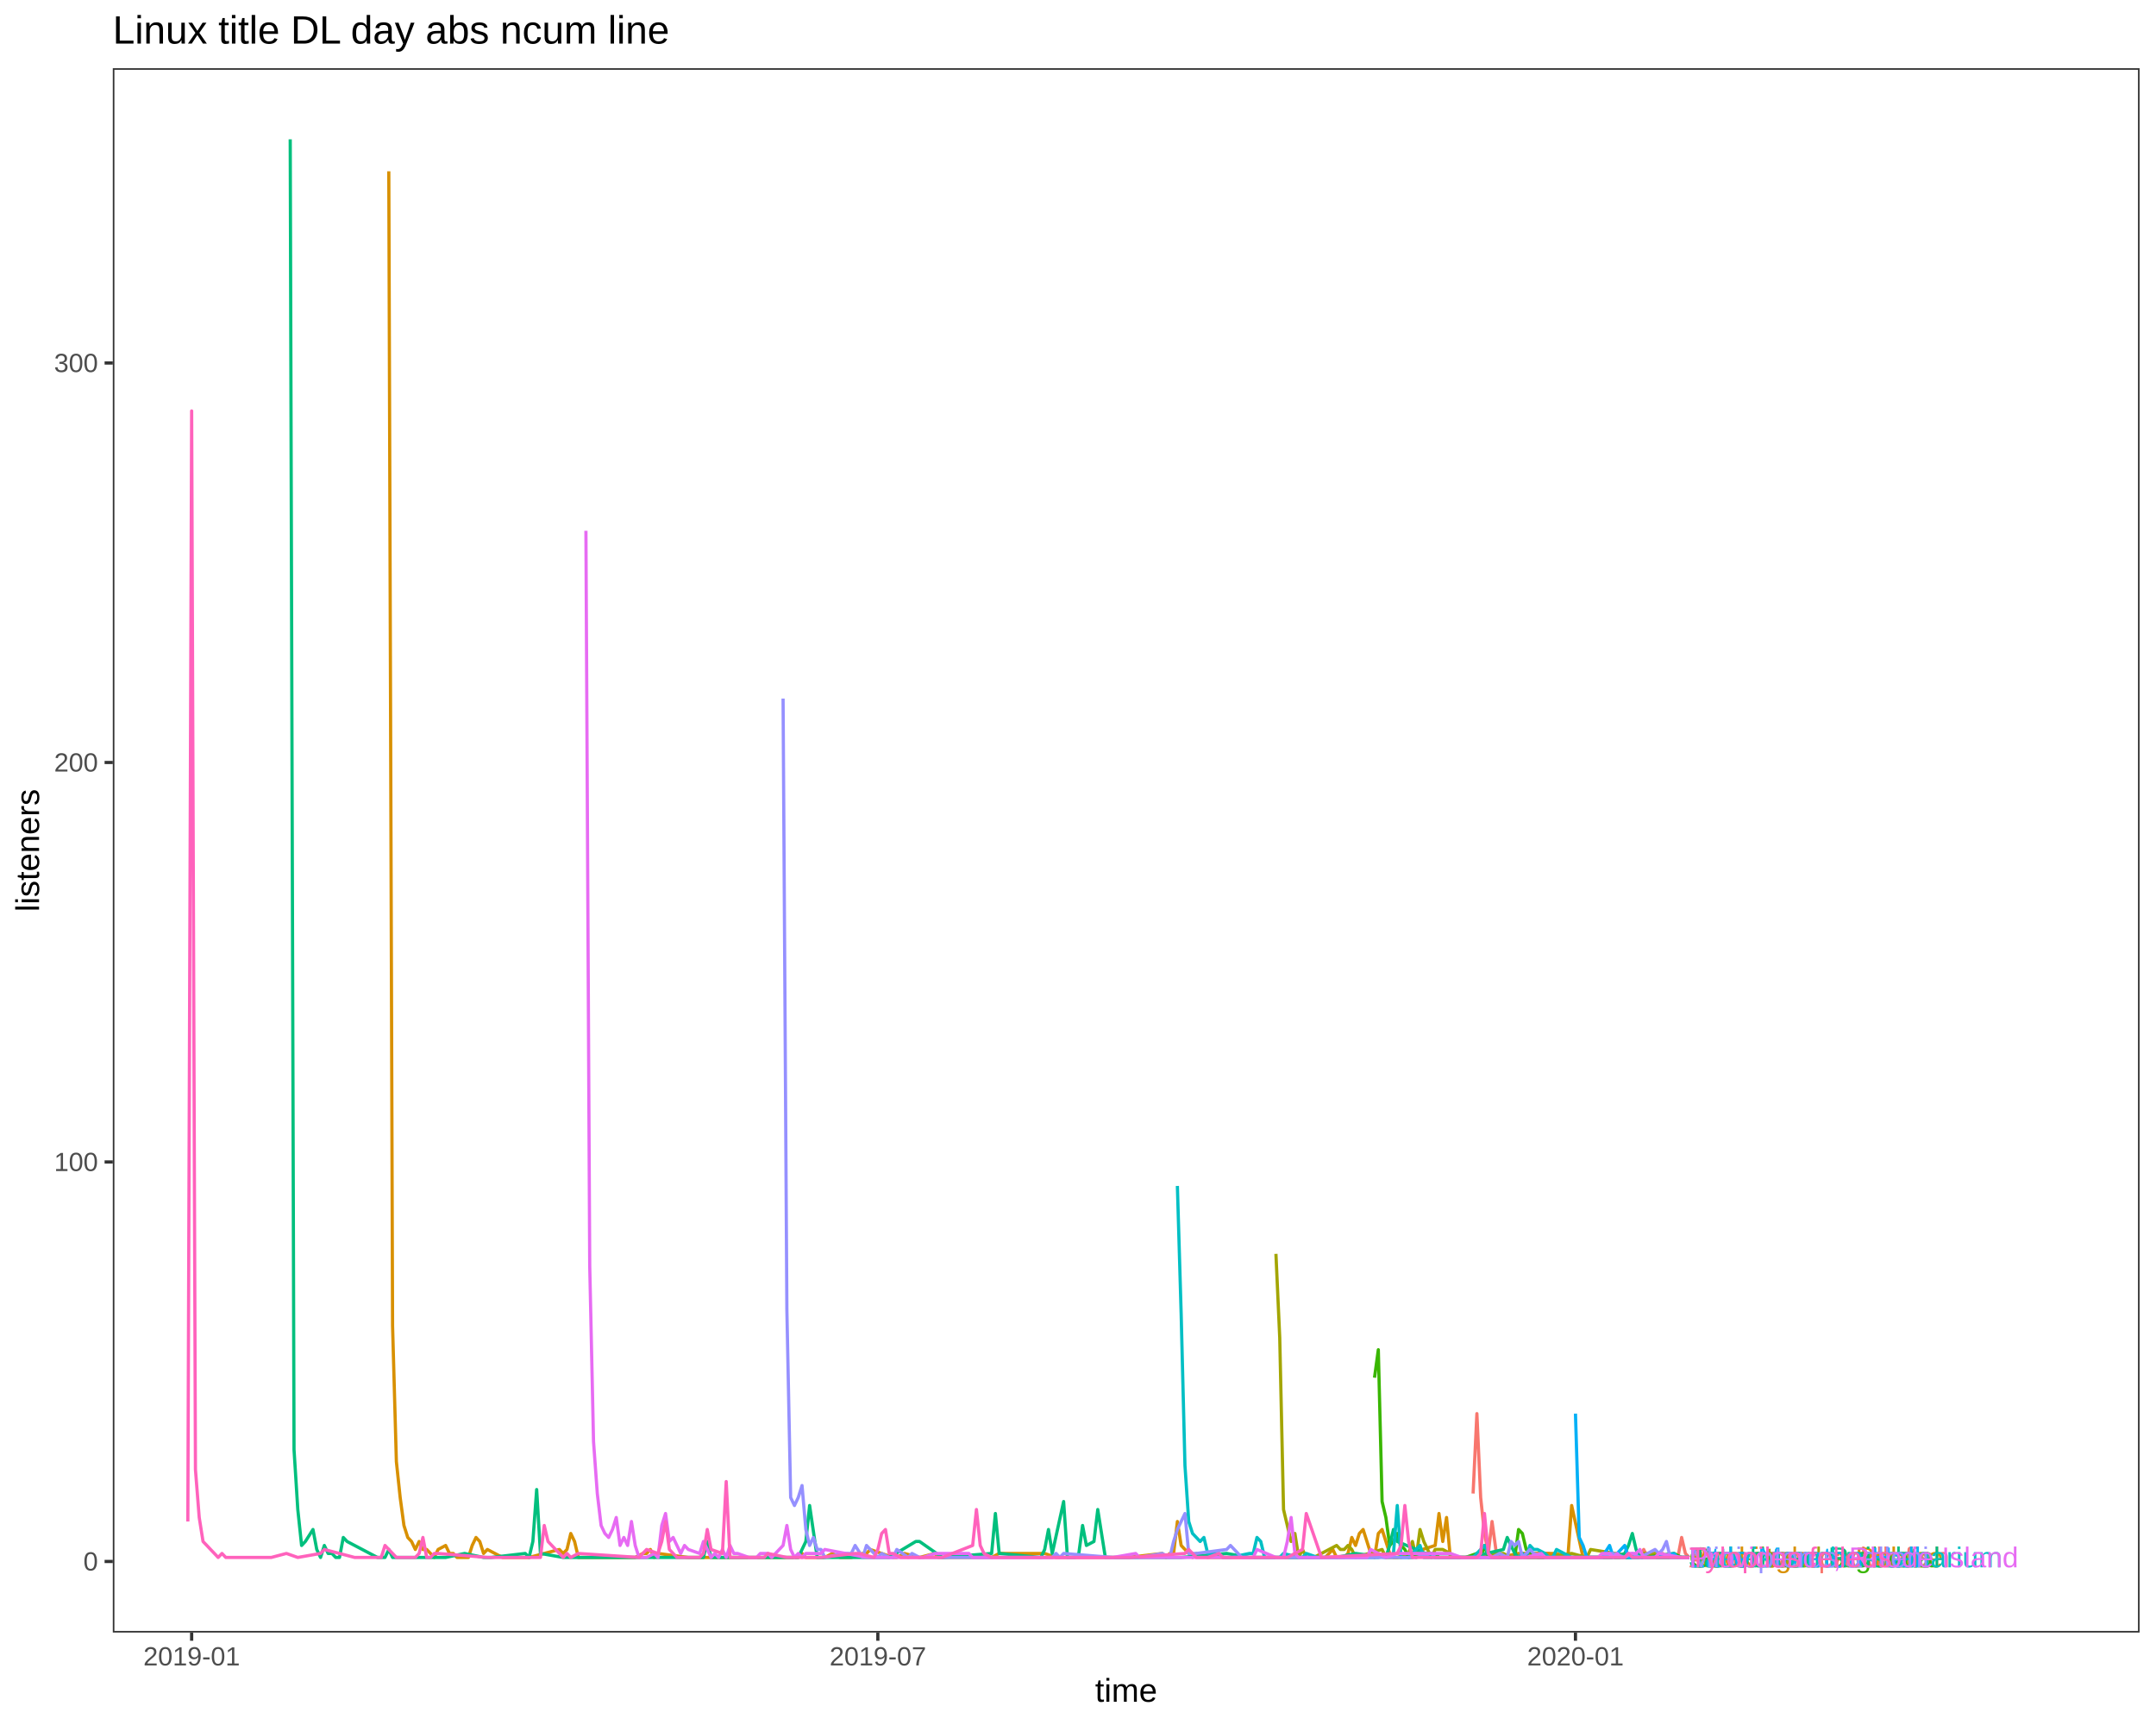
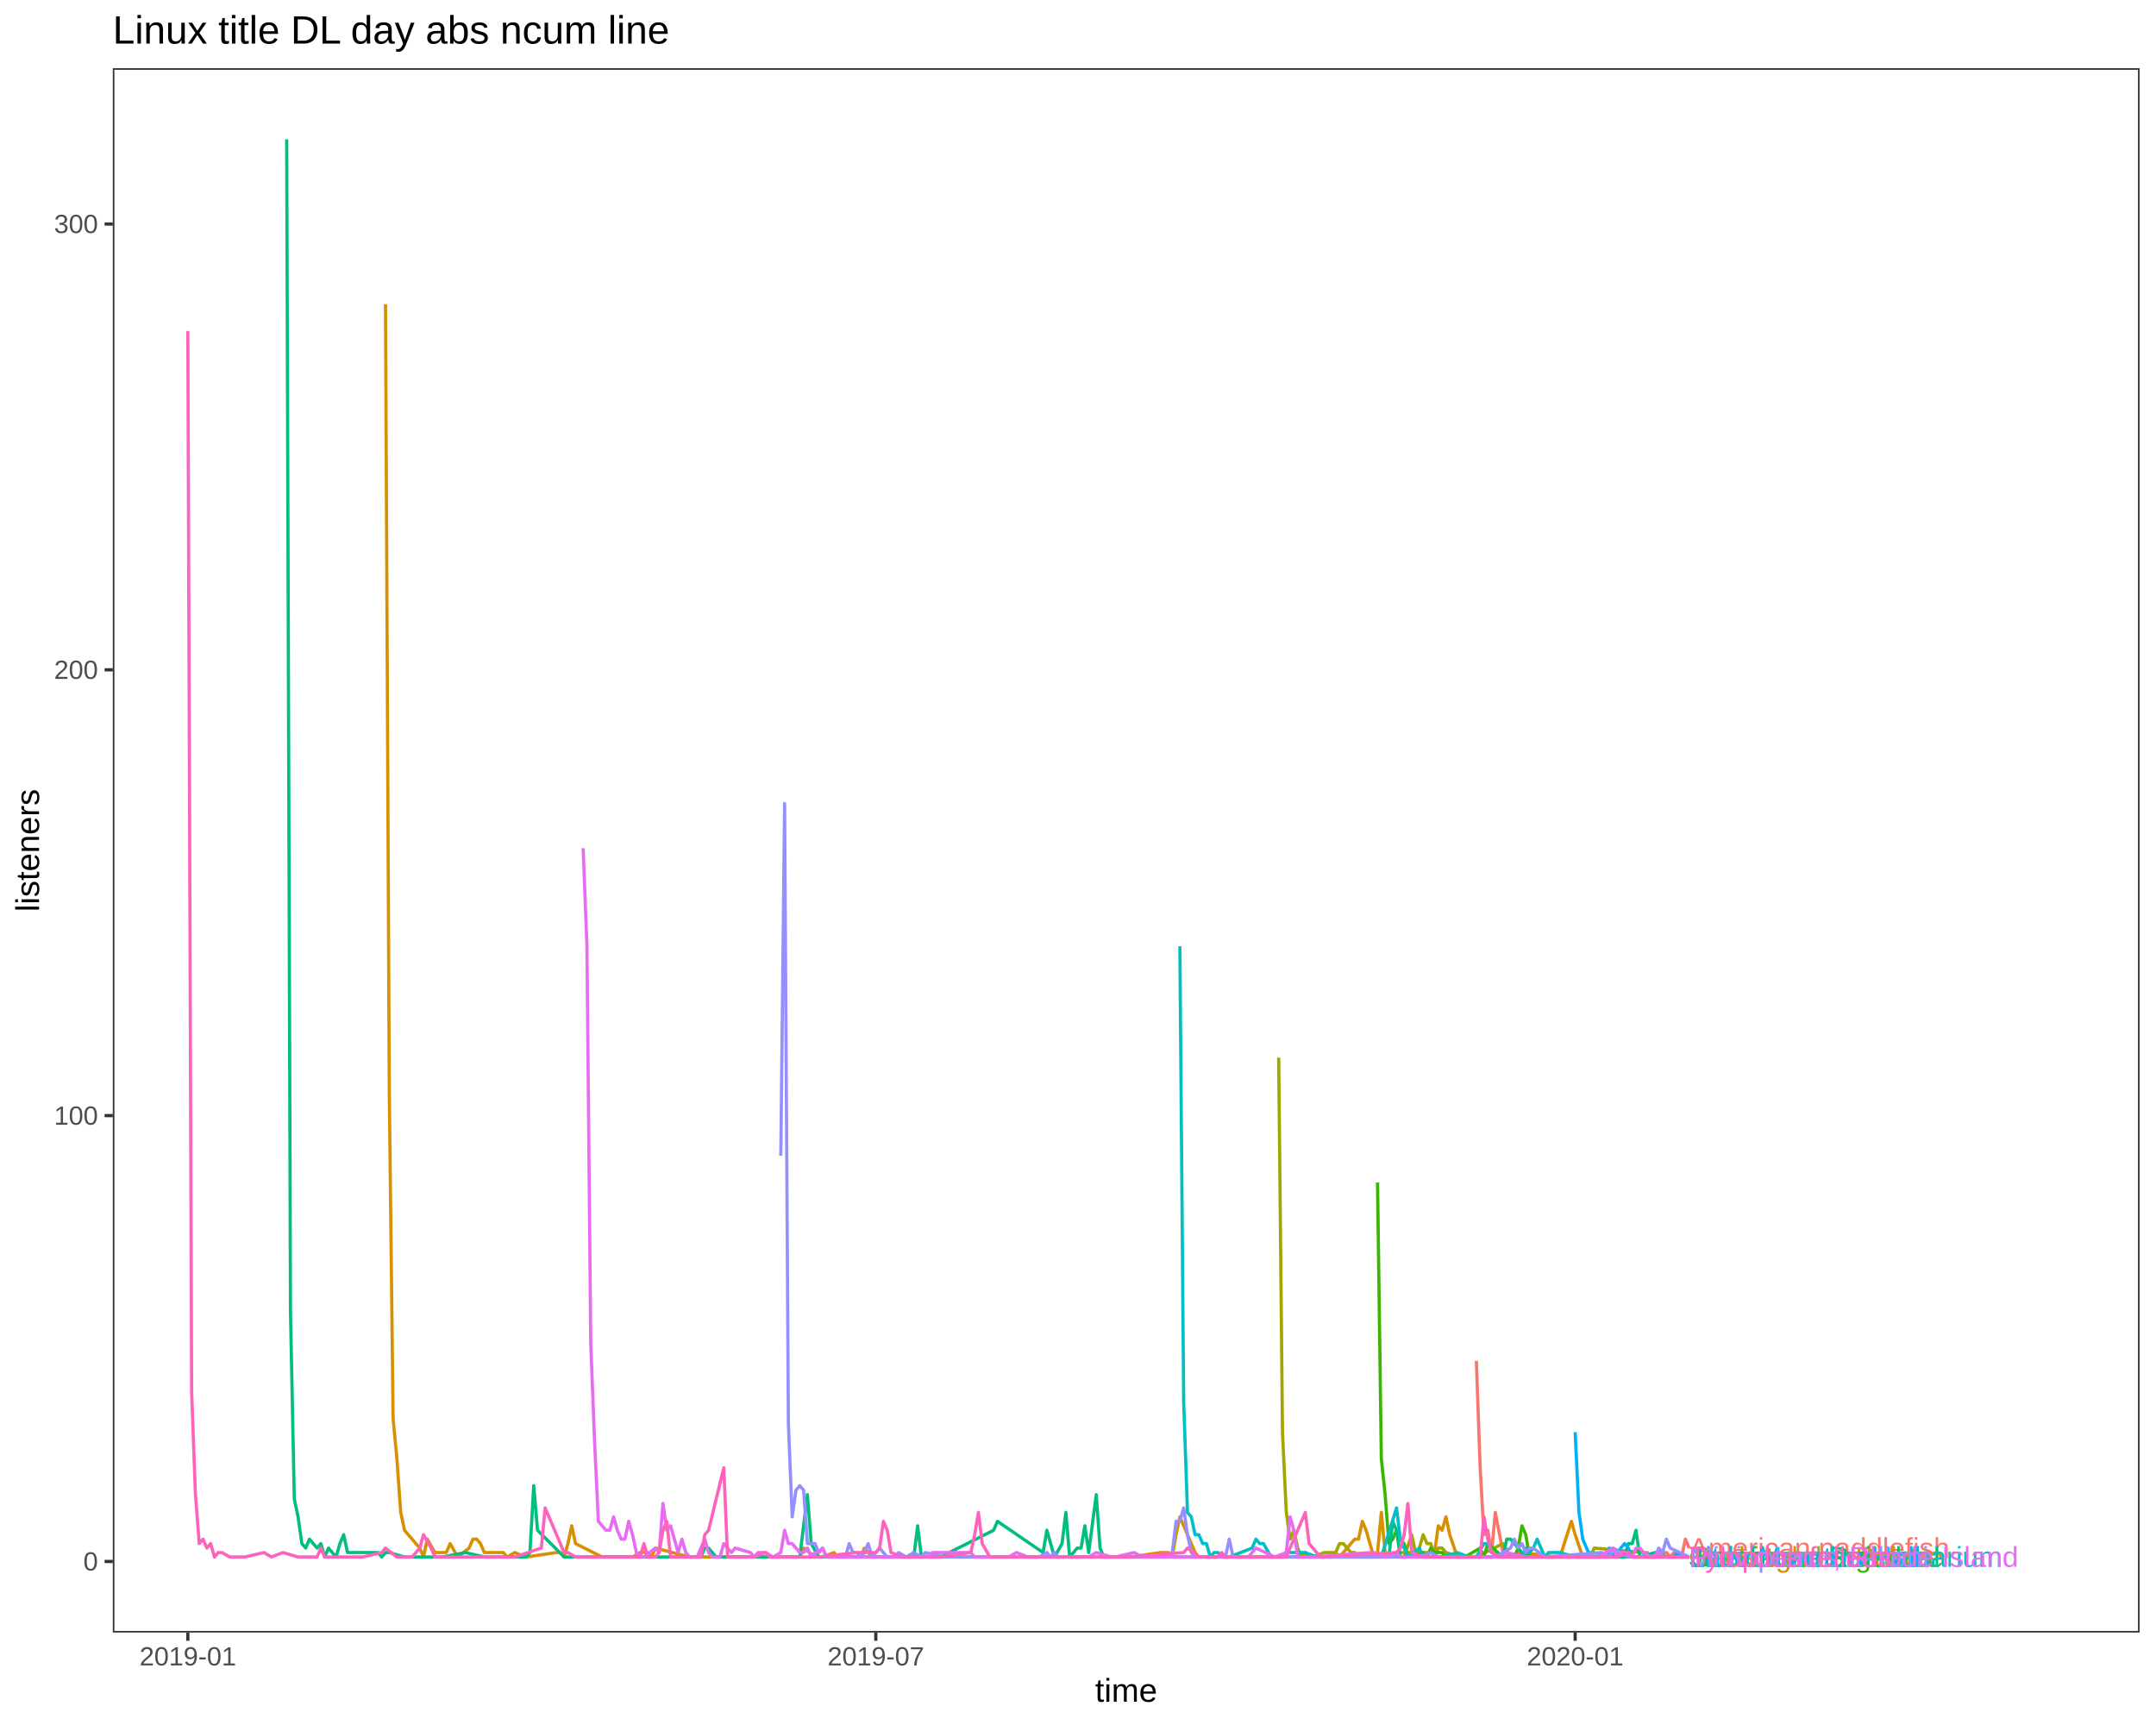
<svg xmlns="http://www.w3.org/2000/svg" viewBox="0 0 720.00 576.00">
  <defs>
    <style type="text/css">
    line, polyline, polygon, path, rect, circle {
      fill: none;
      stroke: #000000;
      stroke-linecap: round;
      stroke-linejoin: round;
      stroke-miterlimit: 10.00;
    }
  </style>
  </defs>
  <rect width="100%" height="100%" style="stroke: none; fill: #FFFFFF;" />
  <rect x="0.00" y="0.00" width="720.00" height="576.00" style="stroke-width: 1.07; stroke: #FFFFFF; fill: #FFFFFF;" />
  <defs>
    <clipPath id="cpMzcuNjd8NzE0LjUyfDU0NS4xM3wyMi43Nw==">
      <rect x="37.67" y="22.77" width="676.85" height="522.36" />
    </clipPath>
  </defs>
  <rect x="37.67" y="22.77" width="676.85" height="522.36" style="stroke-width: 1.07; stroke: none; fill: #FFFFFF;" clip-path="url(#cpMzcuNjd8NzE0LjUyfDU0NS4xM3wyMi43Nw==)" />
-   <polyline points="491.94,498.71 493.21,472.03 494.47,500.04 495.74,512.05 497.01,518.72 498.27,508.05 499.54,517.39 500.80,520.05 502.07,520.05 503.34,520.05 504.60,520.05 507.13,520.05 508.40,518.72 517.26,518.72 518.53,520.05 527.39,520.05 531.19,520.05 533.72,520.05 538.79,520.05 541.32,520.05 542.58,520.05 546.38,518.72 547.65,520.05 548.92,517.39 550.18,520.05 551.45,520.05 552.71,518.72 553.98,518.72 555.25,518.72 556.51,520.05 557.78,520.05 559.04,518.72 560.31,520.05 561.58,513.38 562.84,518.72 564.11,520.05 " style="stroke-width: 1.07; stroke: #F8766D; stroke-linecap: butt;" clip-path="url(#cpMzcuNjd8NzE0LjUyfDU0NS4xM3wyMi43Nw==)" />
-   <polyline points="129.84,57.19 131.10,442.69 132.37,488.04 133.64,500.04 134.90,509.38 136.17,513.38 137.43,514.72 138.70,517.39 139.97,514.72 141.23,517.39 142.50,517.39 143.77,518.72 145.03,520.05 146.30,517.39 148.83,516.05 150.10,518.72 151.36,518.72 152.63,520.05 156.43,520.05 157.69,516.05 158.96,513.38 160.22,514.72 161.49,518.72 162.76,517.39 167.82,520.05 169.09,520.05 170.35,520.05 171.62,520.05 172.89,520.05 176.68,520.05 186.81,517.39 188.08,518.72 189.34,517.39 190.61,512.05 191.88,514.72 193.14,520.05 200.74,520.05 202.01,520.05 212.13,520.05 214.67,518.72 215.93,518.72 217.20,517.39 218.46,520.05 219.73,518.72 229.86,520.05 241.25,520.05 243.79,520.05 248.85,520.05 250.12,520.05 253.92,520.05 258.98,520.05 260.25,520.05 266.58,520.05 267.84,518.72 269.11,520.05 271.64,520.05 275.44,520.05 277.97,518.72 280.50,520.05 283.04,520.05 284.30,520.05 288.10,518.72 289.37,518.72 290.63,517.39 298.23,520.05 299.49,520.05 302.03,518.72 307.09,520.05 312.16,518.72 313.42,520.05 314.69,520.05 321.02,520.05 326.08,520.05 327.35,520.05 331.15,520.05 333.68,518.72 348.87,518.72 352.67,520.05 355.20,520.05 357.74,520.05 359.00,520.05 367.86,520.05 369.13,520.05 376.73,520.05 388.12,518.72 389.39,520.05 390.65,518.72 391.92,518.72 393.19,508.05 394.45,516.05 398.25,520.05 399.52,518.72 403.31,520.05 407.11,520.05 414.71,520.05 424.84,520.05 427.37,520.05 436.23,520.05 442.56,520.05 445.10,517.39 446.36,520.05 447.63,520.05 448.89,520.05 450.16,518.72 451.43,513.38 452.69,516.05 453.96,512.05 455.22,510.72 456.49,514.72 457.76,518.72 459.02,520.05 460.29,512.05 461.55,510.72 464.09,518.72 465.35,520.05 466.62,520.05 479.28,516.05 480.55,505.38 481.81,514.72 483.08,506.71 484.34,520.05 486.88,520.05 495.74,520.05 500.80,520.05 507.13,518.72 519.80,518.72 523.59,520.05 524.86,502.71 528.66,520.05 532.46,520.05 541.32,520.05 542.58,520.05 543.85,520.05 548.92,520.05 552.71,520.05 559.04,520.05 564.11,520.05 " style="stroke-width: 1.07; stroke: #D89000; stroke-linecap: butt;" clip-path="url(#cpMzcuNjd8NzE0LjUyfDU0NS4xM3wyMi43Nw==)" />
-   <polyline points="426.10,418.68 427.37,446.69 428.64,504.05 429.90,509.38 431.17,514.72 432.43,512.05 433.70,520.05 434.97,517.39 436.23,520.05 438.77,520.05 441.30,518.72 446.36,516.05 447.63,517.39 448.89,517.39 450.16,516.05 451.43,517.39 452.69,520.05 461.55,517.39 462.82,520.05 466.62,520.05 467.89,520.05 470.42,518.72 471.68,514.72 472.95,520.05 474.22,510.72 475.48,514.72 476.75,517.39 478.01,520.05 479.28,517.39 480.55,517.39 481.81,517.39 486.88,520.05 490.68,520.05 491.94,520.05 500.80,518.72 502.07,518.72 504.60,520.05 509.67,520.05 516.00,520.05 524.86,518.72 529.92,520.05 531.19,517.39 547.65,520.05 548.92,518.72 552.71,518.72 553.98,520.05 555.25,520.05 557.78,520.05 560.31,520.05 561.58,520.05 564.11,520.05 " style="stroke-width: 1.07; stroke: #A3A500; stroke-linecap: butt;" clip-path="url(#cpMzcuNjd8NzE0LjUyfDU0NS4xM3wyMi43Nw==)" />
-   <polyline points="459.02,460.03 460.29,450.69 461.55,501.38 462.82,506.71 464.09,516.05 465.35,514.72 466.62,512.05 467.89,516.05 469.15,517.39 470.42,520.05 471.68,520.05 474.22,518.72 476.75,518.72 478.01,518.72 479.28,518.72 480.55,520.05 481.81,520.05 483.08,520.05 485.61,520.05 489.41,520.05 493.21,518.72 494.47,520.05 495.74,516.05 497.01,520.05 502.07,520.05 505.87,520.05 507.13,510.72 508.40,512.05 509.67,517.39 513.46,520.05 528.66,520.05 538.79,520.05 545.12,520.05 548.92,520.05 559.04,518.72 561.58,520.05 564.11,520.05 " style="stroke-width: 1.07; stroke: #39B600; stroke-linecap: butt;" clip-path="url(#cpMzcuNjd8NzE0LjUyfDU0NS4xM3wyMi43Nw==)" />
-   <polyline points="96.92,46.52 98.19,484.04 99.45,504.05 100.72,516.05 101.98,514.72 104.52,510.72 105.78,517.39 107.05,520.05 108.31,516.05 109.58,518.72 110.85,518.72 112.11,520.05 113.38,520.05 114.64,513.38 115.91,514.72 126.04,520.05 127.31,520.05 128.57,520.05 129.84,517.39 131.10,520.05 136.17,520.05 141.23,520.05 148.83,520.05 155.16,518.72 161.49,520.05 164.02,520.05 175.42,518.72 176.68,520.05 177.95,514.72 179.22,497.38 180.48,518.72 188.08,520.05 190.61,520.05 204.54,520.05 207.07,520.05 217.20,520.05 224.80,520.05 229.86,520.05 231.13,520.05 234.92,520.05 236.19,514.72 237.46,520.05 239.99,520.05 241.25,520.05 245.05,520.05 247.58,520.05 250.12,520.05 252.65,520.05 264.04,520.05 266.58,520.05 269.11,514.72 270.37,502.71 272.91,520.05 277.97,520.05 296.96,520.05 305.83,514.72 307.09,514.72 314.69,520.05 331.15,518.72 332.41,505.38 333.68,518.72 347.61,520.05 348.87,517.39 350.14,510.72 351.40,518.72 355.20,501.38 356.47,520.05 359.00,520.05 360.27,518.72 361.53,509.38 362.80,516.05 365.33,514.72 366.60,504.05 369.13,520.05 377.99,520.05 379.26,520.05 383.06,520.05 390.65,520.05 394.45,520.05 409.64,518.72 417.24,520.05 424.84,520.05 426.10,520.05 446.36,520.05 452.69,518.72 462.82,520.05 464.09,516.05 465.35,510.72 466.62,514.72 479.28,520.05 484.34,520.05 486.88,520.05 490.68,520.05 502.07,517.39 503.34,513.38 504.60,516.05 505.87,518.72 507.13,520.05 508.40,520.05 510.93,520.05 512.20,520.05 527.39,520.05 538.79,520.05 542.58,518.72 543.85,516.05 545.12,512.05 546.38,517.39 547.65,520.05 551.45,520.05 552.71,520.05 555.25,520.05 556.51,520.05 564.11,520.05 " style="stroke-width: 1.07; stroke: #00BF7D; stroke-linecap: butt;" clip-path="url(#cpMzcuNjd8NzE0LjUyfDU0NS4xM3wyMi43Nw==)" />
-   <polyline points="393.19,396.00 394.45,438.68 395.72,489.37 396.98,508.05 398.25,512.05 399.52,513.38 400.78,514.72 402.05,513.38 403.31,518.72 404.58,518.72 407.11,518.72 408.38,520.05 410.91,520.05 417.24,518.72 418.51,518.72 419.77,513.38 421.04,514.72 422.31,520.05 424.84,520.05 426.10,520.05 427.37,520.05 428.64,518.72 433.70,520.05 434.97,520.05 436.23,518.72 440.03,520.05 446.36,520.05 448.89,520.05 453.96,520.05 457.76,520.05 460.29,520.05 465.35,518.72 466.62,502.71 467.89,520.05 470.42,520.05 474.22,516.05 475.48,520.05 480.55,520.05 485.61,520.05 486.88,520.05 489.41,520.05 491.94,520.05 494.47,517.39 495.74,516.05 497.01,518.72 498.27,520.05 502.07,520.05 504.60,520.05 507.13,520.05 508.40,518.72 509.67,520.05 510.93,516.05 512.20,517.39 513.46,517.39 516.00,518.72 517.26,520.05 518.53,520.05 519.80,517.39 524.86,520.05 528.66,520.05 529.92,520.05 531.19,520.05 545.12,520.05 555.25,520.05 564.11,520.05 " style="stroke-width: 1.07; stroke: #00BFC4; stroke-linecap: butt;" clip-path="url(#cpMzcuNjd8NzE0LjUyfDU0NS4xM3wyMi43Nw==)" />
-   <polyline points="526.13,472.03 527.39,513.38 528.66,516.05 529.92,520.05 531.19,520.05 534.99,520.05 537.52,516.05 538.79,520.05 540.05,518.72 541.32,517.39 542.58,516.05 543.85,520.05 545.12,520.05 546.38,520.05 551.45,520.05 559.04,518.72 560.31,520.05 561.58,520.05 564.11,520.05 " style="stroke-width: 1.07; stroke: #00B0F6; stroke-linecap: butt;" clip-path="url(#cpMzcuNjd8NzE0LjUyfDU0NS4xM3wyMi43Nw==)" />
-   <polyline points="261.51,233.26 262.78,437.35 264.04,500.04 265.31,502.71 266.58,500.04 267.84,496.04 269.11,510.72 270.37,516.05 271.64,513.38 272.91,517.39 274.17,517.39 275.44,520.05 281.77,518.72 283.04,518.72 284.30,518.72 285.57,516.05 288.10,520.05 289.37,516.05 290.63,517.39 293.16,520.05 294.43,518.72 296.96,520.05 298.23,520.05 299.49,517.39 303.29,520.05 304.56,518.72 307.09,520.05 308.36,520.05 309.62,520.05 315.95,520.05 318.49,520.05 319.75,520.05 323.55,520.05 326.08,520.05 336.21,520.05 338.74,520.05 345.07,520.05 346.34,520.05 348.87,520.05 350.14,520.05 351.40,520.05 352.67,518.72 353.94,520.05 355.20,518.72 371.66,520.05 376.73,520.05 380.52,520.05 388.12,518.72 390.65,520.05 391.92,514.72 393.19,510.72 394.45,508.05 395.72,505.38 396.98,518.72 398.25,518.72 399.52,518.72 409.64,517.39 410.91,516.05 414.71,520.05 417.24,520.05 423.57,520.05 424.84,520.05 426.10,520.05 427.37,520.05 437.50,520.05 438.77,520.05 441.30,520.05 442.56,520.05 446.36,520.05 455.22,520.05 466.62,520.05 472.95,520.05 478.01,518.72 479.28,520.05 484.34,520.05 486.88,520.05 495.74,520.05 498.27,520.05 500.80,518.72 503.34,520.05 504.60,514.72 505.87,516.05 507.13,514.72 508.40,520.05 509.67,518.72 510.93,517.39 512.20,518.72 516.00,520.05 533.72,520.05 534.99,520.05 537.52,518.72 538.79,518.72 542.58,520.05 545.12,518.72 547.65,520.05 552.71,517.39 553.98,518.72 555.25,517.39 556.51,514.72 557.78,520.05 564.11,520.05 " style="stroke-width: 1.07; stroke: #9590FF; stroke-linecap: butt;" clip-path="url(#cpMzcuNjd8NzE0LjUyfDU0NS4xM3wyMi43Nw==)" />
-   <polyline points="195.67,177.24 196.94,422.68 198.21,481.37 199.47,498.71 200.74,509.38 202.01,512.05 203.27,513.38 204.54,510.72 205.80,506.71 207.07,516.05 208.34,513.38 209.60,516.05 210.87,508.05 212.13,516.05 213.40,520.05 214.67,520.05 215.93,520.05 218.46,518.72 219.73,520.05 221.00,509.38 222.26,505.38 223.53,514.72 224.80,513.38 226.06,516.05 227.33,518.72 228.59,516.05 229.86,517.39 233.66,518.72 234.92,514.72 236.19,517.39 237.46,520.05 238.72,518.72 239.99,520.05 241.25,517.39 242.52,520.05 243.79,516.05 245.05,518.72 246.32,518.72 250.12,520.05 251.38,520.05 252.65,520.05 253.92,518.72 256.45,518.72 257.71,520.05 261.51,516.05 262.78,509.38 264.04,517.39 265.31,520.05 266.58,518.72 267.84,520.05 269.11,518.72 270.37,518.72 271.64,518.72 272.91,518.72 274.17,518.72 275.44,517.39 289.37,520.05 303.29,520.05 307.09,520.05 308.36,520.05 312.16,518.72 323.55,518.72 324.82,520.05 336.21,520.05 338.74,520.05 340.01,520.05 342.54,520.05 347.61,520.05 351.40,520.05 353.94,520.05 364.07,520.05 365.33,520.05 366.60,520.05 370.40,520.05 371.66,520.05 379.26,518.72 380.52,520.05 383.06,520.05 389.39,520.05 393.19,520.05 396.98,520.05 402.05,520.05 405.85,520.05 412.18,520.05 415.98,520.05 417.24,520.05 418.51,520.05 419.77,517.39 426.10,520.05 428.64,520.05 429.90,514.72 431.17,506.71 432.43,518.72 433.70,520.05 434.97,520.05 438.77,520.05 456.49,520.05 457.76,517.39 462.82,520.05 466.62,518.72 467.89,518.72 484.34,518.72 488.14,520.05 497.01,520.05 500.80,520.05 502.07,520.05 503.34,520.05 509.67,520.05 514.73,518.72 516.00,520.05 521.06,520.05 533.72,520.05 534.99,518.72 537.52,518.72 538.79,520.05 540.05,518.72 541.32,520.05 542.58,520.05 543.85,518.72 545.12,518.72 546.38,518.72 547.65,517.39 548.92,520.05 550.18,520.05 552.71,520.05 553.98,518.72 561.58,520.05 562.84,520.05 564.11,520.05 " style="stroke-width: 1.07; stroke: #E76BF3; stroke-linecap: butt;" clip-path="url(#cpMzcuNjd8NzE0LjUyfDU0NS4xM3wyMi43Nw==)" />
-   <polyline points="62.73,508.05 64.00,137.22 65.27,490.71 66.53,506.71 67.80,514.72 69.07,516.05 70.33,517.39 71.60,518.72 72.86,520.05 74.13,518.72 75.40,520.05 76.66,520.05 79.19,520.05 80.46,520.05 81.73,520.05 88.06,520.05 89.32,520.05 90.59,520.05 95.65,518.72 99.45,520.05 107.05,518.72 108.31,517.39 118.44,520.05 120.98,520.05 127.31,520.05 128.57,516.05 132.37,520.05 134.90,520.05 138.70,520.05 139.97,518.72 141.23,513.38 142.50,520.05 143.77,520.05 145.03,518.72 146.30,518.72 162.76,520.05 167.82,520.05 172.89,520.05 180.48,520.05 181.75,509.38 183.01,514.72 188.08,520.05 189.34,518.72 190.61,520.05 193.14,518.72 213.40,520.05 214.67,518.72 215.93,517.39 219.73,518.72 221.00,514.72 222.26,508.05 223.53,517.39 226.06,520.05 229.86,520.05 231.13,520.05 233.66,520.05 234.92,518.72 236.19,510.72 237.46,517.39 241.25,518.72 242.52,494.71 243.79,520.05 248.85,520.05 251.38,520.05 255.18,520.05 256.45,518.72 262.78,520.05 265.31,520.05 266.58,520.05 270.37,520.05 274.17,520.05 285.57,518.72 286.83,518.72 291.90,520.05 293.16,517.39 294.43,512.05 295.70,510.72 296.96,518.72 298.23,518.72 300.76,520.05 310.89,520.05 314.69,520.05 324.82,516.05 326.08,504.05 327.35,516.05 328.61,518.72 331.15,520.05 333.68,520.05 340.01,520.05 343.81,520.05 377.99,520.05 395.72,518.72 396.98,517.39 399.52,520.05 400.78,520.05 403.31,520.05 407.11,518.72 408.38,520.05 409.64,520.05 419.77,520.05 421.04,520.05 422.31,520.05 429.90,520.05 434.97,517.39 436.23,505.38 441.30,520.05 466.62,518.72 467.89,516.05 469.15,502.71 470.42,514.72 471.68,520.05 474.22,520.05 476.75,520.05 479.28,520.05 481.81,520.05 483.08,520.05 488.14,520.05 493.21,520.05 494.47,518.72 495.74,505.38 497.01,518.72 498.27,520.05 500.80,520.05 504.60,520.05 505.87,520.05 513.46,520.05 514.73,520.05 519.80,520.05 531.19,520.05 533.72,520.05 538.79,520.05 542.58,520.05 543.85,518.72 545.12,520.05 564.11,520.05 " style="stroke-width: 1.07; stroke: #FF62BC; stroke-linecap: butt;" clip-path="url(#cpMzcuNjd8NzE0LjUyfDU0NS4xM3wyMi43Nw==)" />
+   <polyline points="493.03,454.40 494.30,490.13 495.57,512.46 496.84,510.97 498.10,518.41 499.37,505.01 501.91,518.41 504.45,519.90 505.72,519.90 506.99,519.90 508.26,518.41 517.14,519.90 518.41,519.90 519.68,519.90 527.30,519.90 531.11,519.90 533.65,519.90 538.72,519.90 541.26,519.90 542.53,519.90 547.61,516.92 548.88,518.41 550.15,518.41 551.42,519.90 552.68,519.90 553.95,518.41 555.22,518.41 556.49,518.41 557.76,519.90 559.03,518.41 560.30,519.90 561.57,519.90 562.84,513.94 564.11,516.92 " style="stroke-width: 1.07; stroke: #F8766D; stroke-linecap: butt;" clip-path="url(#cpMzcuNjd8NzE0LjUyfDU0NS4xM3wyMi43Nw==)" />
+   <polyline points="128.74,101.59 130.01,365.08 131.28,473.75 132.55,487.15 133.82,505.01 135.09,510.97 136.35,512.46 137.62,513.94 138.89,515.43 140.16,516.92 141.43,519.90 142.70,513.94 145.24,518.41 146.51,518.41 147.78,518.41 149.05,518.41 150.32,515.43 152.86,519.90 156.66,516.92 157.93,513.94 159.20,513.94 160.47,515.43 161.74,518.41 163.01,518.41 168.09,518.41 169.36,519.90 171.89,518.41 175.70,519.90 185.86,518.41 187.13,518.41 188.40,519.90 189.66,515.43 190.93,509.48 192.20,515.43 201.09,519.90 202.36,519.90 211.24,519.90 213.78,518.41 215.05,518.41 216.32,518.41 217.59,519.90 218.86,516.92 230.28,519.90 241.71,519.90 242.98,519.90 249.32,519.90 250.59,519.90 254.40,519.90 258.21,519.90 259.48,519.90 267.09,519.90 268.36,516.92 272.17,519.90 274.71,519.90 278.52,518.41 279.79,519.90 283.59,519.90 284.86,519.90 287.40,519.90 288.67,516.92 289.94,518.41 291.21,519.90 297.56,519.90 298.82,519.90 301.36,519.90 302.63,519.90 307.71,519.90 311.52,519.90 312.79,518.41 314.06,519.90 320.40,519.90 325.48,519.90 328.02,519.90 330.56,519.90 333.10,519.90 334.37,519.90 348.33,519.90 349.60,519.90 353.40,519.90 354.67,519.90 357.21,519.90 358.48,519.90 368.64,519.90 369.91,519.90 377.52,519.90 387.68,518.41 390.21,518.41 391.48,519.90 392.75,512.46 394.02,506.50 399.10,518.41 400.37,519.90 404.18,519.90 406.72,519.90 415.60,519.90 424.49,519.90 428.29,519.90 435.91,519.90 442.26,519.90 444.79,519.90 446.06,518.41 447.33,519.90 448.60,518.41 451.14,515.43 452.41,513.94 453.68,513.94 454.95,507.99 456.22,510.97 457.49,515.43 458.76,519.90 460.03,518.41 461.30,505.01 462.56,518.41 463.83,519.90 465.10,519.90 466.37,518.41 479.07,518.41 480.33,509.48 481.60,510.97 482.87,506.50 484.14,512.46 486.68,519.90 495.57,519.90 501.91,519.90 508.26,518.41 519.68,519.90 520.95,519.90 524.76,507.99 526.03,512.46 528.57,519.90 533.65,519.90 542.53,518.41 545.07,519.90 548.88,519.90 553.95,519.90 559.03,519.90 564.11,519.90 " style="stroke-width: 1.07; stroke: #D89000; stroke-linecap: butt;" clip-path="url(#cpMzcuNjd8NzE0LjUyfDU0NS4xM3wyMi43Nw==)" />
+   <polyline points="427.02,353.17 428.29,478.22 429.56,505.01 430.83,513.94 432.10,510.97 433.37,516.92 434.64,519.90 435.91,518.41 437.18,519.90 438.45,519.90 442.26,518.41 446.06,518.41 447.33,515.43 448.60,515.43 449.87,516.92 451.14,518.41 452.41,518.41 453.68,519.90 461.30,519.90 462.56,518.41 463.83,519.90 466.37,519.90 468.91,519.90 471.45,512.46 472.72,518.41 473.99,516.92 475.26,512.46 476.53,515.43 477.80,515.43 479.07,519.90 480.33,516.92 481.60,516.92 482.87,518.41 487.95,519.90 491.76,519.90 493.03,519.90 501.91,515.43 504.45,519.90 509.53,519.90 515.88,519.90 524.76,519.90 526.03,519.90 531.11,519.90 532.38,516.92 548.88,518.41 550.15,519.90 552.68,519.90 553.95,518.41 556.49,519.90 559.03,519.90 561.57,519.90 562.84,519.90 564.11,519.90 " style="stroke-width: 1.07; stroke: #A3A500; stroke-linecap: butt;" clip-path="url(#cpMzcuNjd8NzE0LjUyfDU0NS4xM3wyMi43Nw==)" />
+   <polyline points="460.03,394.85 461.30,487.15 462.56,499.06 463.83,515.43 465.10,513.94 466.37,510.97 467.64,513.94 468.91,515.43 470.18,519.90 471.45,519.90 475.26,518.41 476.53,519.90 477.80,516.92 479.07,518.41 481.60,518.41 482.87,519.90 486.68,519.90 489.22,519.90 494.30,516.92 495.57,519.90 496.84,515.43 501.91,519.90 505.72,519.90 506.99,516.92 508.26,509.48 509.53,512.46 510.80,519.90 513.34,519.90 528.57,519.90 538.72,519.90 545.07,519.90 548.88,519.90 559.03,519.90 560.30,519.90 561.57,519.90 564.11,519.90 " style="stroke-width: 1.07; stroke: #39B600; stroke-linecap: butt;" clip-path="url(#cpMzcuNjd8NzE0LjUyfDU0NS4xM3wyMi43Nw==)" />
+   <polyline points="95.74,46.52 97.01,438.02 98.28,500.55 99.54,506.50 100.81,515.43 102.08,516.92 103.35,513.94 104.62,515.43 105.89,516.92 107.16,515.43 108.43,519.90 109.70,516.92 112.24,519.90 113.51,515.43 114.78,512.46 116.05,518.41 126.20,518.41 127.47,519.90 128.74,518.41 130.01,518.41 135.09,519.90 141.43,519.90 147.78,519.90 155.39,518.41 161.74,519.90 163.01,519.90 174.43,519.90 175.70,519.90 176.97,518.41 178.24,496.08 179.51,510.97 188.40,519.90 190.93,519.90 204.90,519.90 206.17,519.90 217.59,519.90 223.94,519.90 230.28,519.90 231.55,519.90 234.09,519.90 235.36,516.92 236.63,516.92 239.17,519.90 241.71,519.90 244.24,519.90 248.05,519.90 250.59,519.90 251.86,519.90 263.28,519.90 267.09,519.90 269.63,499.06 270.90,515.43 273.44,519.90 277.25,519.90 296.29,519.90 305.17,519.90 306.44,509.48 307.71,519.90 314.06,519.90 331.83,510.97 333.10,507.99 348.33,518.41 349.60,510.97 350.87,515.43 352.14,519.90 354.67,515.43 355.94,505.01 357.21,519.90 359.75,516.92 361.02,516.92 362.29,509.48 363.56,518.41 366.10,499.06 367.37,516.92 368.64,519.90 377.52,519.90 378.79,519.90 383.87,519.90 391.48,519.90 394.02,519.90 409.25,519.90 410.52,519.90 416.87,519.90 424.49,519.90 425.75,519.90 447.33,519.90 452.41,519.90 453.68,519.90 463.83,519.90 465.10,507.99 466.37,510.97 467.64,519.90 479.07,519.90 485.41,519.90 486.68,519.90 491.76,519.90 501.91,519.90 503.18,513.94 504.45,513.94 505.72,515.43 508.26,518.41 510.80,519.90 512.07,519.90 527.30,519.90 539.99,519.90 542.53,519.90 543.80,515.43 545.07,515.43 546.34,510.97 547.61,519.90 552.68,518.41 556.49,519.90 557.76,519.90 564.11,519.90 " style="stroke-width: 1.07; stroke: #00BF7D; stroke-linecap: butt;" clip-path="url(#cpMzcuNjd8NzE0LjUyfDU0NS4xM3wyMi43Nw==)" />
+   <polyline points="394.02,315.96 395.29,467.80 396.56,505.01 397.83,506.50 399.10,512.46 400.37,512.46 401.64,515.43 402.91,515.43 404.18,519.90 405.45,518.41 406.72,518.41 407.98,519.90 410.52,519.90 418.14,516.92 419.41,513.94 420.68,515.43 421.95,515.43 424.49,519.90 425.75,519.90 428.29,519.90 429.56,518.41 434.64,518.41 435.91,518.41 439.72,519.90 447.33,519.90 449.87,519.90 454.95,519.90 458.76,519.90 461.30,519.90 466.37,503.52 467.64,513.94 470.18,519.90 473.99,516.92 475.26,519.90 476.53,519.90 481.60,519.90 486.68,518.41 490.49,519.90 493.03,519.90 495.57,515.43 496.84,515.43 498.10,518.41 503.18,519.90 505.72,519.90 508.26,519.90 509.53,516.92 510.80,518.41 512.07,516.92 513.34,513.94 515.88,519.90 517.14,518.41 519.68,518.41 520.95,518.41 526.03,519.90 529.84,519.90 531.11,518.41 545.07,519.90 555.22,519.90 564.11,519.90 " style="stroke-width: 1.07; stroke: #00BFC4; stroke-linecap: butt;" clip-path="url(#cpMzcuNjd8NzE0LjUyfDU0NS4xM3wyMi43Nw==)" />
+   <polyline points="526.03,478.22 527.30,505.01 528.57,513.94 529.84,516.92 531.11,519.90 536.18,519.90 537.45,516.92 538.72,519.90 539.99,519.90 541.26,516.92 542.53,515.43 543.80,516.92 545.07,519.90 547.61,519.90 551.42,519.90 559.03,519.90 560.30,518.41 561.57,519.90 564.11,519.90 " style="stroke-width: 1.07; stroke: #00B0F6; stroke-linecap: butt;" clip-path="url(#cpMzcuNjd8NzE0LjUyfDU0NS4xM3wyMi43Nw==)" />
+   <polyline points="260.75,385.92 262.02,268.32 263.28,475.24 264.55,506.50 265.82,497.57 267.09,496.08 268.36,497.57 269.63,515.43 270.90,515.43 272.17,515.43 273.44,518.41 274.71,516.92 275.98,519.90 281.05,519.90 282.32,519.90 283.59,515.43 284.86,518.41 286.13,518.41 287.40,519.90 288.67,518.41 289.94,515.43 291.21,519.90 293.75,516.92 296.29,519.90 297.56,519.90 298.82,519.90 300.09,518.41 302.63,519.90 305.17,518.41 307.71,519.90 308.98,518.41 315.33,519.90 319.13,519.90 320.40,519.90 322.94,519.90 325.48,519.90 335.63,519.90 339.44,519.90 345.79,519.90 347.06,519.90 349.60,518.41 350.87,519.90 352.14,518.41 353.40,519.90 354.67,519.90 355.94,519.90 372.44,519.90 377.52,519.90 381.33,519.90 387.68,519.90 388.95,519.90 391.48,518.41 392.75,507.99 394.02,507.99 395.29,503.52 396.56,512.46 397.83,518.41 399.10,519.90 400.37,519.90 409.25,519.90 410.52,513.94 411.79,519.90 414.33,519.90 418.14,519.90 424.49,519.90 425.75,519.90 427.02,519.90 428.29,519.90 438.45,519.90 439.72,519.90 440.99,519.90 443.52,519.90 446.06,519.90 454.95,519.90 467.64,519.90 473.99,519.90 477.80,518.41 480.33,519.90 485.41,519.90 487.95,519.90 496.84,519.90 499.37,519.90 501.91,518.41 504.45,516.92 505.72,513.94 506.99,516.92 508.26,515.43 509.53,518.41 510.80,516.92 512.07,516.92 515.88,519.90 534.91,518.41 537.45,519.90 538.72,516.92 543.80,519.90 545.07,519.90 546.34,519.90 547.61,519.90 552.68,519.90 553.95,516.92 555.22,518.41 556.49,513.94 557.76,516.92 564.11,519.90 " style="stroke-width: 1.07; stroke: #9590FF; stroke-linecap: butt;" clip-path="url(#cpMzcuNjd8NzE0LjUyfDU0NS4xM3wyMi43Nw==)" />
+   <polyline points="194.74,283.21 196.01,315.96 197.28,448.44 198.55,481.19 199.82,507.99 201.09,509.48 202.36,510.97 203.63,510.97 204.90,506.50 206.17,510.97 207.44,513.94 208.70,513.94 209.97,507.99 211.24,512.46 212.51,518.41 213.78,519.90 215.05,519.90 218.86,516.92 220.13,518.41 221.40,502.03 222.67,510.97 223.94,509.48 225.21,513.94 226.47,518.41 227.74,513.94 229.01,518.41 230.28,519.90 232.82,519.90 234.09,516.92 235.36,513.94 236.63,518.41 237.90,519.90 239.17,519.90 240.44,519.90 241.71,515.43 242.98,516.92 244.24,518.41 245.51,516.92 250.59,518.41 251.86,519.90 253.13,518.41 255.67,518.41 258.21,519.90 260.75,518.41 262.02,510.97 263.28,515.43 264.55,515.43 267.09,518.41 268.36,518.41 269.63,516.92 270.90,519.90 272.17,518.41 273.44,518.41 274.71,516.92 275.98,519.90 289.94,519.90 302.63,519.90 307.71,519.90 308.98,519.90 311.52,518.41 324.21,518.41 325.48,519.90 336.90,519.90 339.44,518.41 343.25,519.90 347.06,519.90 352.14,519.90 353.40,519.90 363.56,519.90 366.10,518.41 371.17,519.90 372.44,519.90 378.79,518.41 381.33,519.90 383.87,519.90 388.95,519.90 392.75,519.90 396.56,519.90 401.64,519.90 405.45,519.90 411.79,519.90 416.87,519.90 418.14,518.41 419.41,516.92 425.75,519.90 429.56,518.41 430.83,506.50 432.10,510.97 433.37,519.90 434.64,519.90 438.45,519.90 457.49,518.41 458.76,518.41 462.56,519.90 466.37,518.41 467.64,519.90 468.91,519.90 484.14,519.90 485.41,519.90 487.95,519.90 498.10,519.90 501.91,519.90 503.18,518.41 509.53,519.90 514.61,519.90 515.88,519.90 517.14,519.90 522.22,519.90 533.65,519.90 536.18,518.41 538.72,516.92 539.99,519.90 541.26,518.41 543.80,518.41 545.07,519.90 546.34,516.92 547.61,516.92 548.88,518.41 551.42,519.90 553.95,518.41 555.22,519.90 561.57,519.90 562.84,519.90 564.11,519.90 " style="stroke-width: 1.07; stroke: #E76BF3; stroke-linecap: butt;" clip-path="url(#cpMzcuNjd8NzE0LjUyfDU0NS4xM3wyMi43Nw==)" />
+   <polyline points="62.73,110.53 64.00,464.82 65.27,499.06 66.54,515.43 67.81,513.94 69.08,516.92 70.35,515.43 71.62,519.90 72.89,518.41 74.16,518.41 76.70,519.90 77.97,519.90 80.51,519.90 81.77,519.90 88.12,518.41 90.66,519.90 94.47,518.41 99.54,519.90 105.89,519.90 107.16,516.92 108.43,519.90 118.58,519.90 121.12,519.90 127.47,518.41 128.74,516.92 132.55,519.90 135.09,519.90 137.62,519.90 140.16,516.92 141.43,512.46 143.97,516.92 145.24,519.90 146.51,519.90 163.01,519.90 166.82,519.90 171.89,519.90 180.78,516.92 182.05,503.52 188.40,518.41 189.66,518.41 192.20,519.90 193.47,519.90 213.78,519.90 215.05,515.43 216.32,519.90 218.86,519.90 220.13,518.41 221.40,510.97 222.67,507.99 223.94,519.90 226.47,519.90 229.01,519.90 231.55,519.90 234.09,519.90 235.36,512.46 236.63,510.97 241.71,490.13 242.98,519.90 244.24,519.90 249.32,519.90 251.86,519.90 255.67,518.41 256.94,519.90 263.28,519.90 264.55,519.90 265.82,519.90 270.90,519.90 273.44,519.90 286.13,518.41 287.40,518.41 292.48,518.41 293.75,516.92 295.02,507.99 296.29,510.97 297.56,518.41 301.36,519.90 310.25,519.90 314.06,519.90 324.21,518.41 325.48,512.46 326.75,505.01 328.02,515.43 330.56,519.90 334.37,519.90 339.44,519.90 344.52,519.90 377.52,519.90 395.29,518.41 396.56,516.92 400.37,519.90 401.64,519.90 404.18,519.90 406.72,519.90 407.98,518.41 409.25,519.90 419.41,519.90 420.68,519.90 421.95,519.90 429.56,519.90 435.91,505.01 437.18,515.43 440.99,519.90 466.37,518.41 467.64,516.92 468.91,512.46 470.18,502.03 471.45,518.41 475.26,519.90 476.53,519.90 479.07,519.90 481.60,519.90 484.14,519.90 487.95,519.90 494.30,519.90 495.57,506.50 496.84,513.94 498.10,518.41 500.64,519.90 504.45,519.90 505.72,519.90 514.61,519.90 515.88,519.90 520.95,519.90 531.11,519.90 534.91,519.90 539.99,519.90 543.80,518.41 545.07,519.90 546.34,519.90 564.11,519.90 " style="stroke-width: 1.07; stroke: #FF62BC; stroke-linecap: butt;" clip-path="url(#cpMzcuNjd8NzE0LjUyfDU0NS4xM3wyMi43Nw==)" />
  <g clip-path="url(#cpMzcuNjd8NzE0LjUyfDU0NS4xM3wyMi43Nw==)">
-     <text x="564.11" y="523.35" style="font-size: 9.60px; fill: #F8766D; font-family: Liberation Sans;" textLength="86.84px" lengthAdjust="spacingAndGlyphs">American paddlefish</text>
+     <text x="564.11" y="520.22" style="font-size: 9.60px; fill: #F8766D; font-family: Liberation Sans;" textLength="86.84px" lengthAdjust="spacingAndGlyphs">American paddlefish</text>
  </g>
  <g clip-path="url(#cpMzcuNjd8NzE0LjUyfDU0NS4xM3wyMi43Nw==)">
-     <text x="564.11" y="523.35" style="font-size: 9.60px; fill: #D89000; font-family: Liberation Sans;" textLength="84.73px" lengthAdjust="spacingAndGlyphs">Buckingham Palace</text>
+     <text x="564.11" y="523.20" style="font-size: 9.60px; fill: #D89000; font-family: Liberation Sans;" textLength="84.73px" lengthAdjust="spacingAndGlyphs">Buckingham Palace</text>
  </g>
  <g clip-path="url(#cpMzcuNjd8NzE0LjUyfDU0NS4xM3wyMi43Nw==)">
-     <text x="564.11" y="523.35" style="font-size: 9.60px; fill: #A3A500; font-family: Liberation Sans;" textLength="44.23px" lengthAdjust="spacingAndGlyphs">Cane toad</text>
+     <text x="564.11" y="523.20" style="font-size: 9.60px; fill: #A3A500; font-family: Liberation Sans;" textLength="44.23px" lengthAdjust="spacingAndGlyphs">Cane toad</text>
  </g>
  <g clip-path="url(#cpMzcuNjd8NzE0LjUyfDU0NS4xM3wyMi43Nw==)">
-     <text x="564.11" y="523.35" style="font-size: 9.60px; fill: #39B600; font-family: Liberation Sans;" textLength="81.50px" lengthAdjust="spacingAndGlyphs">Galerina marginata</text>
+     <text x="564.11" y="523.20" style="font-size: 9.60px; fill: #39B600; font-family: Liberation Sans;" textLength="81.50px" lengthAdjust="spacingAndGlyphs">Galerina marginata</text>
  </g>
  <g clip-path="url(#cpMzcuNjd8NzE0LjUyfDU0NS4xM3wyMi43Nw==)">
-     <text x="564.11" y="523.35" style="font-size: 9.60px; fill: #00BF7D; font-family: Liberation Sans;" textLength="83.66px" lengthAdjust="spacingAndGlyphs">Jacob van Ruisdael</text>
+     <text x="564.11" y="523.20" style="font-size: 9.60px; fill: #00BF7D; font-family: Liberation Sans;" textLength="83.66px" lengthAdjust="spacingAndGlyphs">Jacob van Ruisdael</text>
  </g>
  <g clip-path="url(#cpMzcuNjd8NzE0LjUyfDU0NS4xM3wyMi43Nw==)">
-     <text x="564.11" y="523.35" style="font-size: 9.60px; fill: #00BFC4; font-family: Liberation Sans;" textLength="104.41px" lengthAdjust="spacingAndGlyphs">Laevistrombus canarium</text>
+     <text x="564.11" y="523.20" style="font-size: 9.60px; fill: #00BFC4; font-family: Liberation Sans;" textLength="104.41px" lengthAdjust="spacingAndGlyphs">Laevistrombus canarium</text>
  </g>
  <g clip-path="url(#cpMzcuNjd8NzE0LjUyfDU0NS4xM3wyMi43Nw==)">
-     <text x="564.11" y="523.35" style="font-size: 9.60px; fill: #00B0F6; font-family: Liberation Sans;" textLength="77.25px" lengthAdjust="spacingAndGlyphs">Little Moreton Hall</text>
+     <text x="564.11" y="523.20" style="font-size: 9.60px; fill: #00B0F6; font-family: Liberation Sans;" textLength="77.25px" lengthAdjust="spacingAndGlyphs">Little Moreton Hall</text>
  </g>
  <g clip-path="url(#cpMzcuNjd8NzE0LjUyfDU0NS4xM3wyMi43Nw==)">
-     <text x="564.11" y="523.35" style="font-size: 9.60px; fill: #9590FF; font-family: Liberation Sans;" textLength="79.89px" lengthAdjust="spacingAndGlyphs">Miniopterus aelleni</text>
+     <text x="564.11" y="523.20" style="font-size: 9.60px; fill: #9590FF; font-family: Liberation Sans;" textLength="79.89px" lengthAdjust="spacingAndGlyphs">Miniopterus aelleni</text>
  </g>
  <g clip-path="url(#cpMzcuNjd8NzE0LjUyfDU0NS4xM3wyMi43Nw==)">
-     <text x="564.11" y="523.35" style="font-size: 9.60px; fill: #E76BF3; font-family: Liberation Sans;" textLength="109.78px" lengthAdjust="spacingAndGlyphs">Providence, Rhode Island</text>
+     <text x="564.11" y="523.20" style="font-size: 9.60px; fill: #E76BF3; font-family: Liberation Sans;" textLength="109.78px" lengthAdjust="spacingAndGlyphs">Providence, Rhode Island</text>
  </g>
  <g clip-path="url(#cpMzcuNjd8NzE0LjUyfDU0NS4xM3wyMi43Nw==)">
-     <text x="564.11" y="523.35" style="font-size: 9.60px; fill: #FF62BC; font-family: Liberation Sans;" textLength="67.66px" lengthAdjust="spacingAndGlyphs">Tylopilus felleus</text>
+     <text x="564.11" y="523.20" style="font-size: 9.60px; fill: #FF62BC; font-family: Liberation Sans;" textLength="67.66px" lengthAdjust="spacingAndGlyphs">Tylopilus felleus</text>
  </g>
  <rect x="37.67" y="22.77" width="676.85" height="522.36" style="stroke-width: 1.07; stroke: #333333;" clip-path="url(#cpMzcuNjd8NzE0LjUyfDU0NS4xM3wyMi43Nw==)" />
  <defs>
    <clipPath id="cpMC4wMHw3MjAuMDB8NTc2LjAwfDAuMDA=">
      <rect x="0.00" y="0.00" width="720.00" height="576.00" />
    </clipPath>
  </defs>
  <g clip-path="url(#cpMC4wMHw3MjAuMDB8NTc2LjAwfDAuMDA=)">
    <text x="27.84" y="524.41" style="font-size: 8.80px; fill: #4D4D4D; font-family: Liberation Sans;" textLength="4.89px" lengthAdjust="spacingAndGlyphs">0</text>
  </g>
  <g clip-path="url(#cpMC4wMHw3MjAuMDB8NTc2LjAwfDAuMDA=)">
-     <text x="18.06" y="391.02" style="font-size: 8.80px; fill: #4D4D4D; font-family: Liberation Sans;" textLength="14.67px" lengthAdjust="spacingAndGlyphs">100</text>
+     <text x="18.06" y="375.55" style="font-size: 8.80px; fill: #4D4D4D; font-family: Liberation Sans;" textLength="14.67px" lengthAdjust="spacingAndGlyphs">100</text>
  </g>
  <g clip-path="url(#cpMC4wMHw3MjAuMDB8NTc2LjAwfDAuMDA=)">
-     <text x="18.06" y="257.63" style="font-size: 8.80px; fill: #4D4D4D; font-family: Liberation Sans;" textLength="14.67px" lengthAdjust="spacingAndGlyphs">200</text>
+     <text x="18.06" y="226.69" style="font-size: 8.80px; fill: #4D4D4D; font-family: Liberation Sans;" textLength="14.67px" lengthAdjust="spacingAndGlyphs">200</text>
  </g>
  <g clip-path="url(#cpMC4wMHw3MjAuMDB8NTc2LjAwfDAuMDA=)">
-     <text x="18.06" y="124.24" style="font-size: 8.80px; fill: #4D4D4D; font-family: Liberation Sans;" textLength="14.67px" lengthAdjust="spacingAndGlyphs">300</text>
+     <text x="18.06" y="77.82" style="font-size: 8.80px; fill: #4D4D4D; font-family: Liberation Sans;" textLength="14.67px" lengthAdjust="spacingAndGlyphs">300</text>
  </g>
  <polyline points="34.93,521.39 37.67,521.39 " style="stroke-width: 1.07; stroke: #333333; stroke-linecap: butt;" clip-path="url(#cpMC4wMHw3MjAuMDB8NTc2LjAwfDAuMDA=)" />
-   <polyline points="34.93,388.00 37.67,388.00 " style="stroke-width: 1.07; stroke: #333333; stroke-linecap: butt;" clip-path="url(#cpMC4wMHw3MjAuMDB8NTc2LjAwfDAuMDA=)" />
-   <polyline points="34.93,254.60 37.67,254.60 " style="stroke-width: 1.07; stroke: #333333; stroke-linecap: butt;" clip-path="url(#cpMC4wMHw3MjAuMDB8NTc2LjAwfDAuMDA=)" />
-   <polyline points="34.93,121.21 37.67,121.21 " style="stroke-width: 1.07; stroke: #333333; stroke-linecap: butt;" clip-path="url(#cpMC4wMHw3MjAuMDB8NTc2LjAwfDAuMDA=)" />
-   <polyline points="64.00,547.87 64.00,545.13 " style="stroke-width: 1.07; stroke: #333333; stroke-linecap: butt;" clip-path="url(#cpMC4wMHw3MjAuMDB8NTc2LjAwfDAuMDA=)" />
-   <polyline points="293.16,547.87 293.16,545.13 " style="stroke-width: 1.07; stroke: #333333; stroke-linecap: butt;" clip-path="url(#cpMC4wMHw3MjAuMDB8NTc2LjAwfDAuMDA=)" />
-   <polyline points="526.13,547.87 526.13,545.13 " style="stroke-width: 1.07; stroke: #333333; stroke-linecap: butt;" clip-path="url(#cpMC4wMHw3MjAuMDB8NTc2LjAwfDAuMDA=)" />
+   <polyline points="34.93,372.52 37.67,372.52 " style="stroke-width: 1.07; stroke: #333333; stroke-linecap: butt;" clip-path="url(#cpMC4wMHw3MjAuMDB8NTc2LjAwfDAuMDA=)" />
+   <polyline points="34.93,223.66 37.67,223.66 " style="stroke-width: 1.07; stroke: #333333; stroke-linecap: butt;" clip-path="url(#cpMC4wMHw3MjAuMDB8NTc2LjAwfDAuMDA=)" />
+   <polyline points="34.93,74.80 37.67,74.80 " style="stroke-width: 1.07; stroke: #333333; stroke-linecap: butt;" clip-path="url(#cpMC4wMHw3MjAuMDB8NTc2LjAwfDAuMDA=)" />
+   <polyline points="62.73,547.87 62.73,545.13 " style="stroke-width: 1.07; stroke: #333333; stroke-linecap: butt;" clip-path="url(#cpMC4wMHw3MjAuMDB8NTc2LjAwfDAuMDA=)" />
+   <polyline points="292.48,547.87 292.48,545.13 " style="stroke-width: 1.07; stroke: #333333; stroke-linecap: butt;" clip-path="url(#cpMC4wMHw3MjAuMDB8NTc2LjAwfDAuMDA=)" />
+   <polyline points="526.03,547.87 526.03,545.13 " style="stroke-width: 1.07; stroke: #333333; stroke-linecap: butt;" clip-path="url(#cpMC4wMHw3MjAuMDB8NTc2LjAwfDAuMDA=)" />
  <g clip-path="url(#cpMC4wMHw3MjAuMDB8NTc2LjAwfDAuMDA=)">
-     <text x="47.87" y="556.11" style="font-size: 8.80px; fill: #4D4D4D; font-family: Liberation Sans;" textLength="32.27px" lengthAdjust="spacingAndGlyphs">2019-01</text>
+     <text x="46.60" y="556.11" style="font-size: 8.80px; fill: #4D4D4D; font-family: Liberation Sans;" textLength="32.27px" lengthAdjust="spacingAndGlyphs">2019-01</text>
  </g>
  <g clip-path="url(#cpMC4wMHw3MjAuMDB8NTc2LjAwfDAuMDA=)">
-     <text x="277.03" y="556.11" style="font-size: 8.80px; fill: #4D4D4D; font-family: Liberation Sans;" textLength="32.27px" lengthAdjust="spacingAndGlyphs">2019-07</text>
+     <text x="276.35" y="556.11" style="font-size: 8.80px; fill: #4D4D4D; font-family: Liberation Sans;" textLength="32.27px" lengthAdjust="spacingAndGlyphs">2019-07</text>
  </g>
  <g clip-path="url(#cpMC4wMHw3MjAuMDB8NTc2LjAwfDAuMDA=)">
-     <text x="509.99" y="556.11" style="font-size: 8.80px; fill: #4D4D4D; font-family: Liberation Sans;" textLength="32.27px" lengthAdjust="spacingAndGlyphs">2020-01</text>
+     <text x="509.90" y="556.11" style="font-size: 8.80px; fill: #4D4D4D; font-family: Liberation Sans;" textLength="32.27px" lengthAdjust="spacingAndGlyphs">2020-01</text>
  </g>
  <g clip-path="url(#cpMC4wMHw3MjAuMDB8NTc2LjAwfDAuMDA=)">
    <text x="365.70" y="568.24" style="font-size: 11.00px; font-family: Liberation Sans;" textLength="20.78px" lengthAdjust="spacingAndGlyphs">time</text>
  </g>
  <g clip-path="url(#cpMC4wMHw3MjAuMDB8NTc2LjAwfDAuMDA=)">
    <text transform="translate(13.04,304.44) rotate(-90)" style="font-size: 11.00px; font-family: Liberation Sans;" textLength="40.97px" lengthAdjust="spacingAndGlyphs">listeners</text>
  </g>
  <g clip-path="url(#cpMC4wMHw3MjAuMDB8NTc2LjAwfDAuMDA=)">
    <text x="37.67" y="14.56" style="font-size: 13.20px; font-family: Liberation Sans;" textLength="185.61px" lengthAdjust="spacingAndGlyphs">Linux title DL day abs ncum line</text>
  </g>
</svg>
